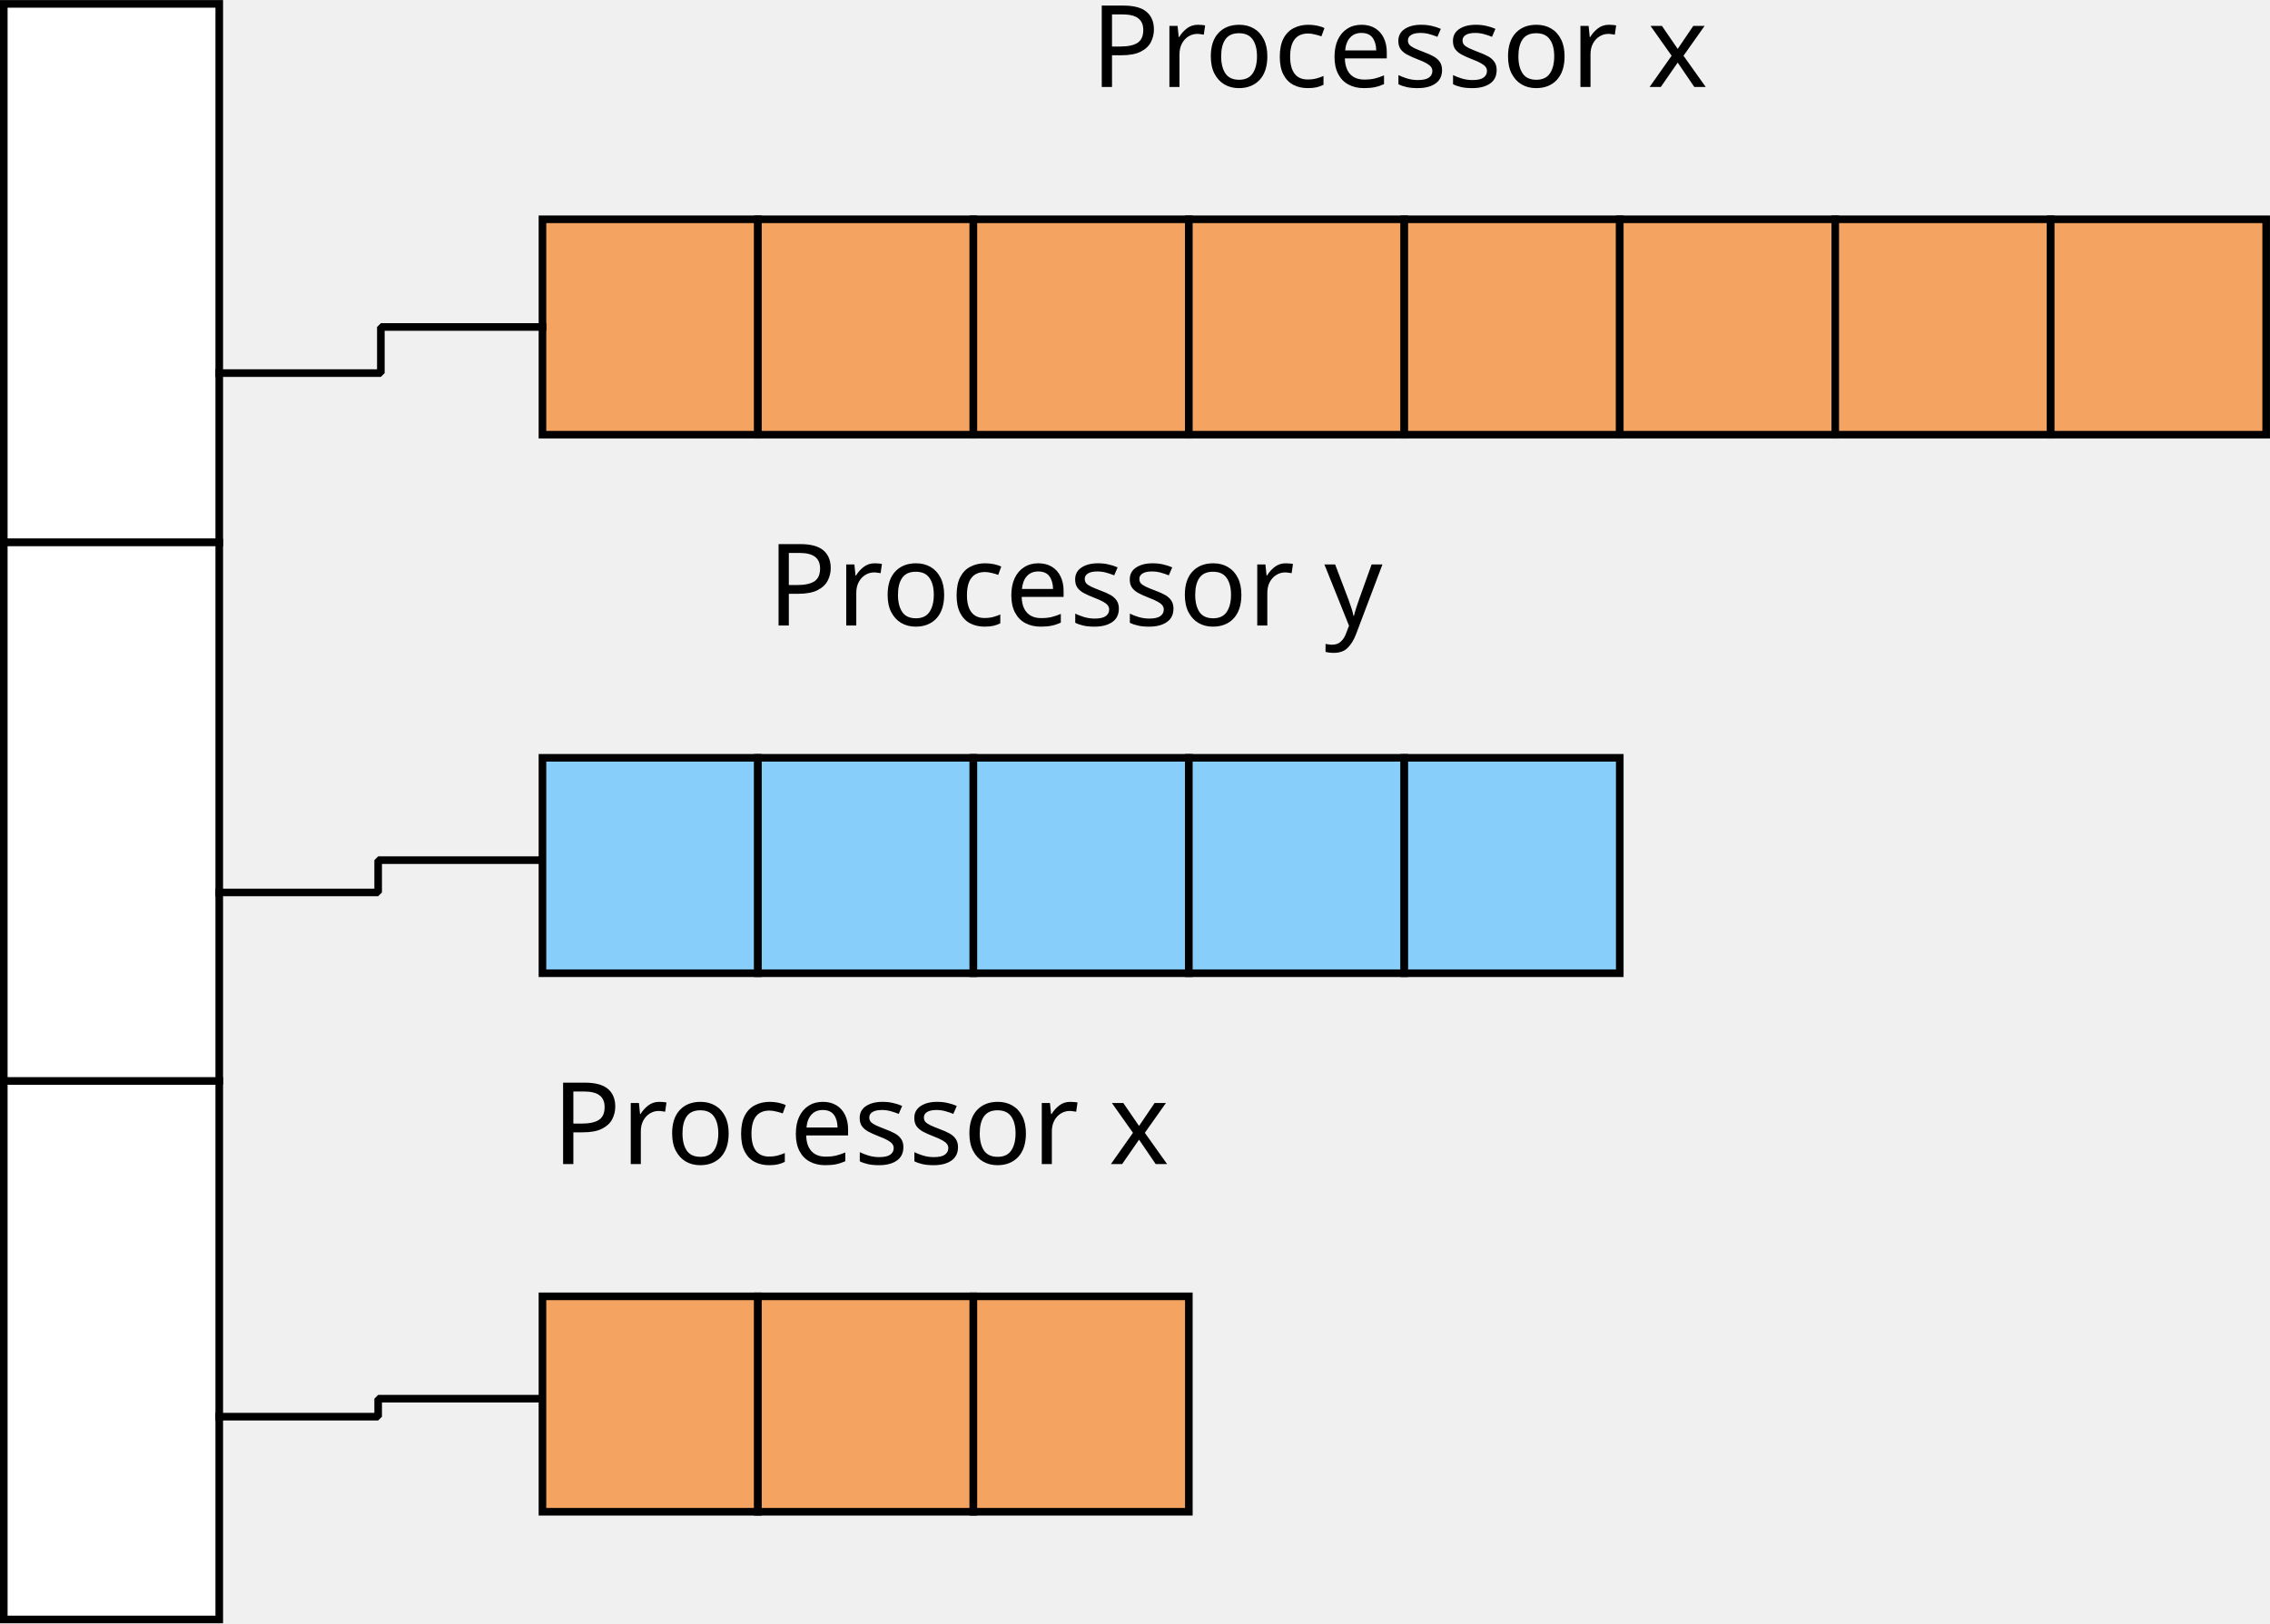
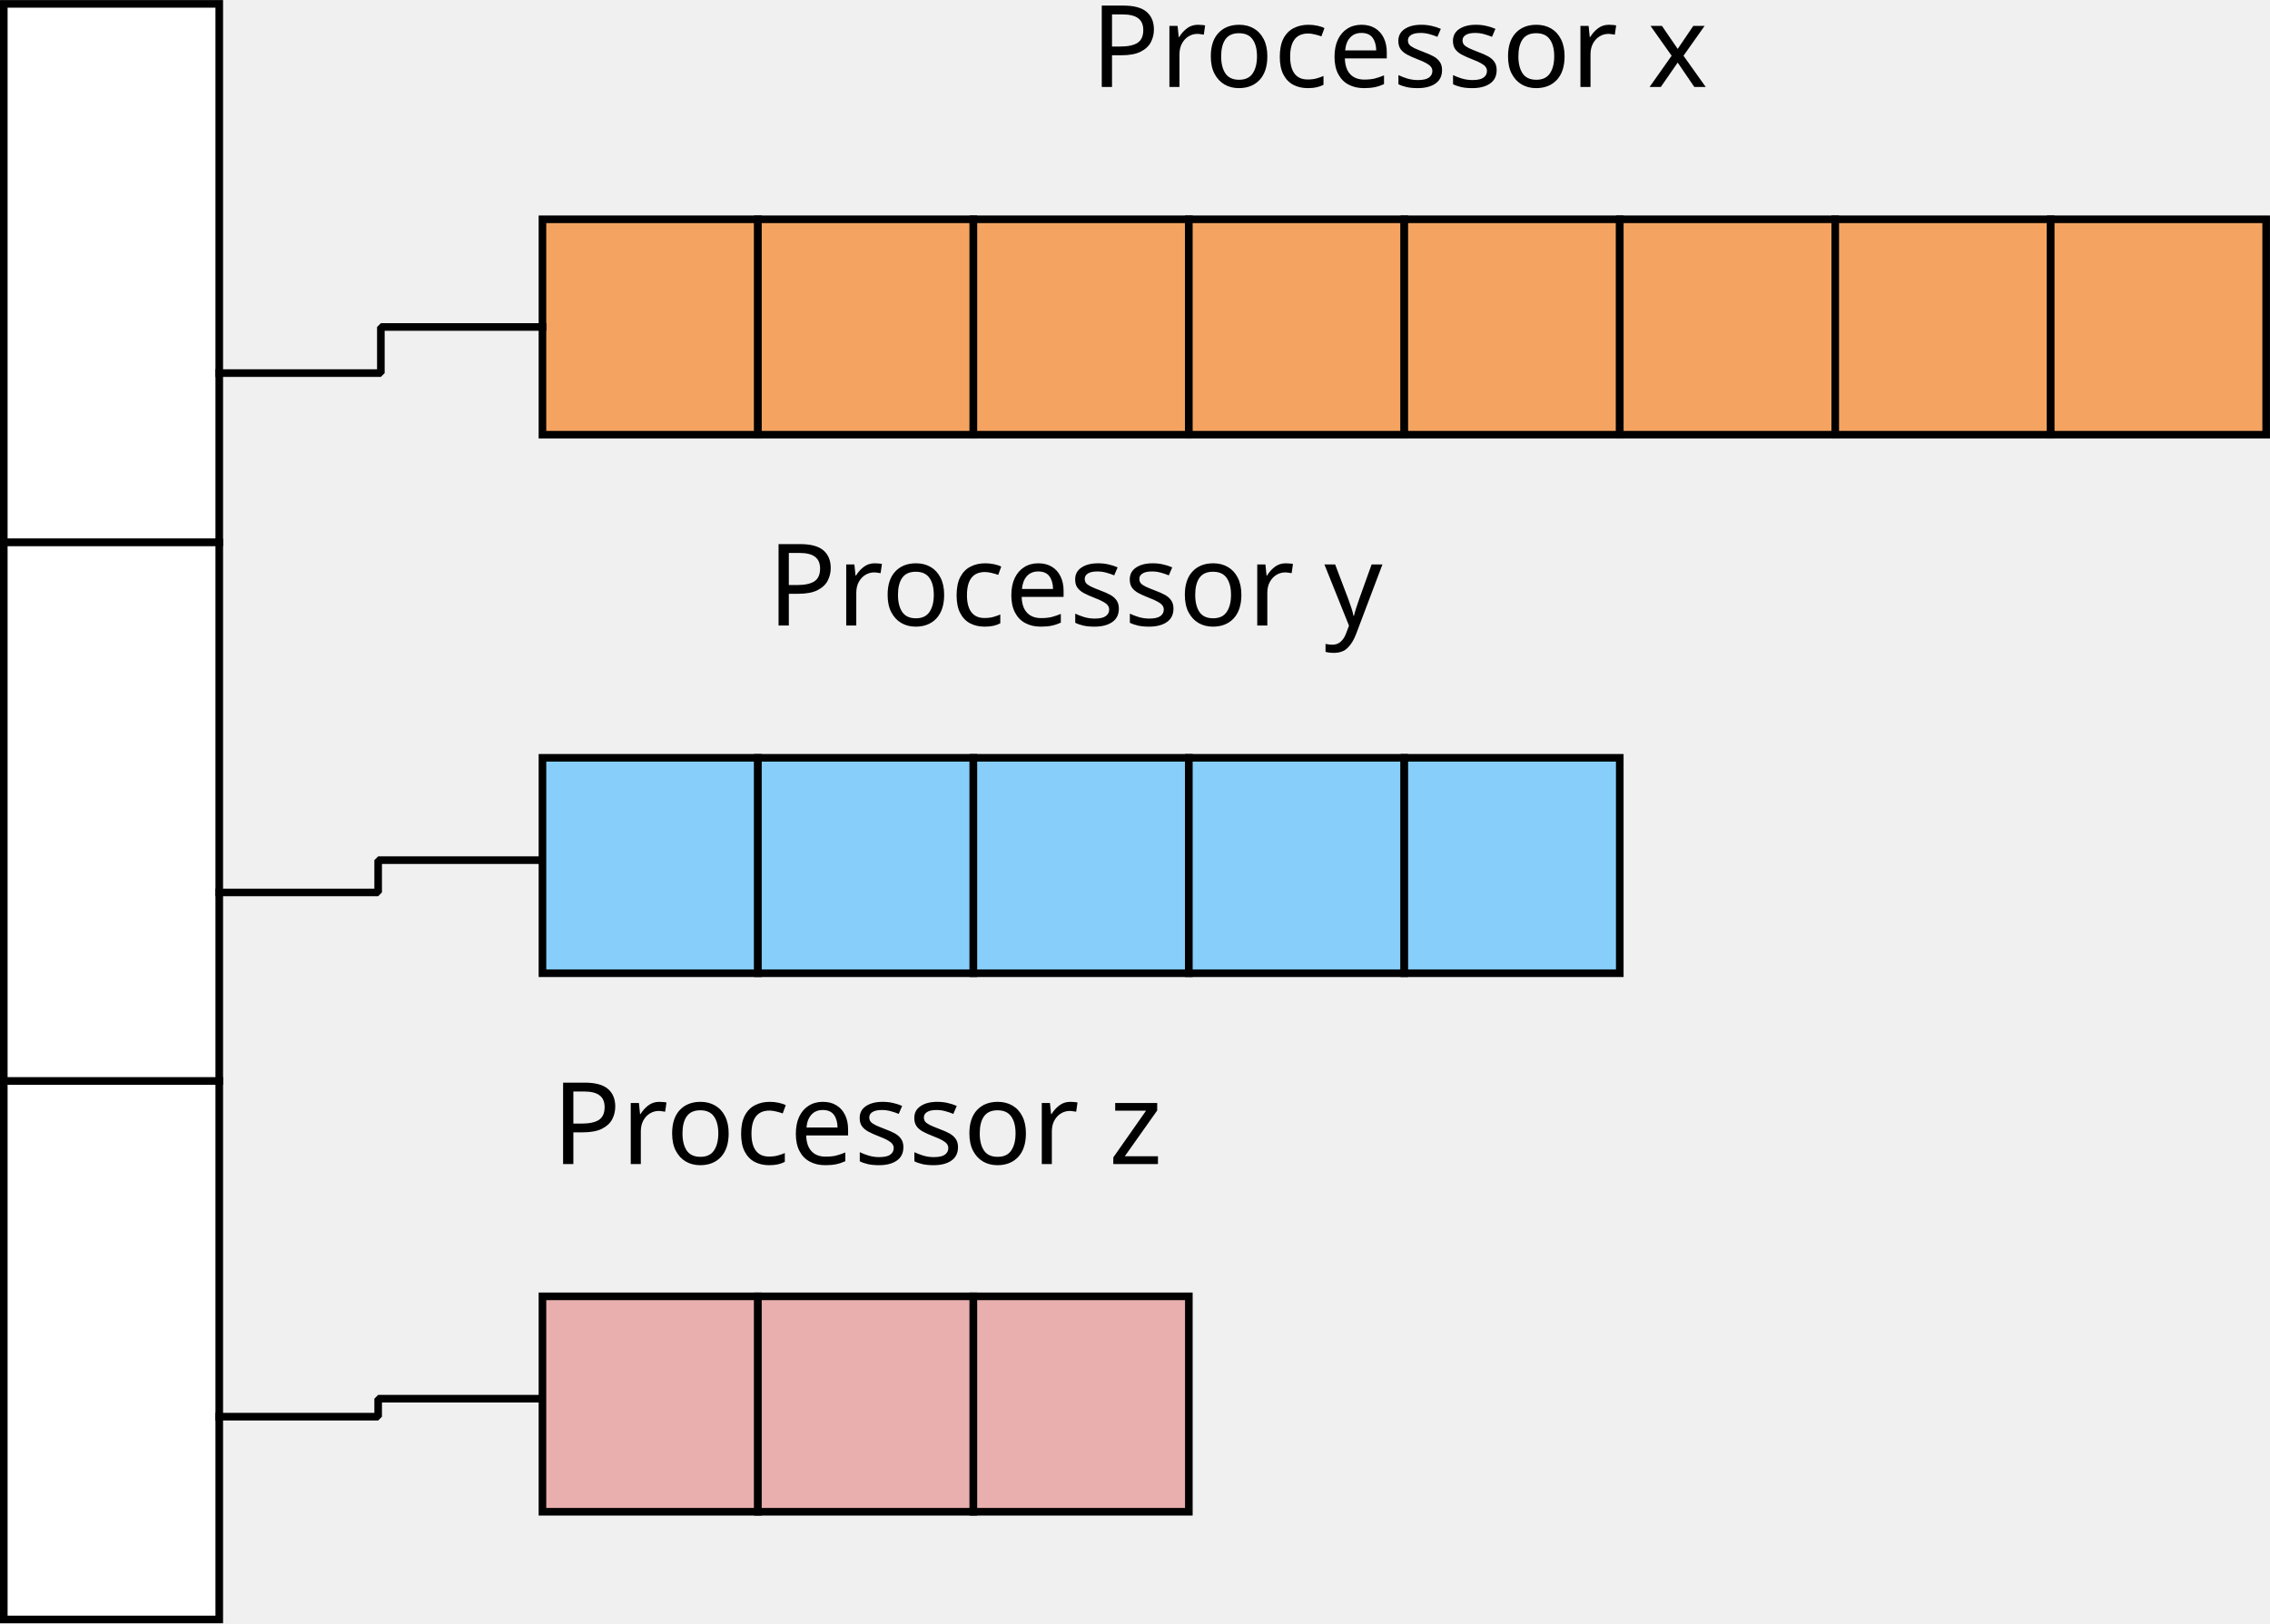
<svg xmlns="http://www.w3.org/2000/svg" width="373.301" height="267" id="svg3114" version="1.1">
  <defs id="defs3116" />
  <text style="font-size:18.75px;fill:#000000;font-family:ComicSans" y="14.31" x="179.371" font-size="15pt" id="shape0">
    <tspan id="tspan3120" y="14.31" x="179.371">Processor x</tspan>
  </text>
  <text style="font-size:18.75px;fill:#000000;stroke:#000000;stroke-width:0;stroke-linecap:butt;stroke-linejoin:miter;stroke-miterlimit:0;font-family:ComicSans" y="102.893" x="126.221" font-size="15pt" stroke-miterlimit="0" id="shape01">
    <tspan id="tspan3123" y="102.893" x="126.221">Processor y</tspan>
  </text>
  <text style="font-size:18.75px;fill:#000000;font-family:ComicSans" y="191.476" x="90.788" font-size="15pt" id="shape02">
-     <tspan id="tspan3126" y="191.476" x="90.788">Processor x</tspan>
+     <tspan id="tspan3126" y="191.476" x="90.788">Processor z</tspan>
  </text>
  <text style="font-size:18.75px;fill:#000000;font-family:ComicSans" y="-109.706" x="303.387" font-size="15pt" id="shape03">
    <tspan id="tspan3129" y="-109.706" x="303.387">Processor y</tspan>
  </text>
  <text style="font-size:18.75px;fill:#000000;font-family:ComicSans" y="-109.706" x="73.071" font-size="15pt" id="shape04">
    <tspan id="tspan3132" y="-109.706" x="73.071">Processor x</tspan>
  </text>
  <text style="font-size:18.75px;fill:#000000;font-family:ComicSans" y="-109.706" x="445.119" font-size="15pt" id="shape05">
-     <tspan id="tspan3135" y="-109.706" x="445.119">Processor x</tspan>
+     <tspan id="tspan3135" y="-109.706" x="445.119">Processor z</tspan>
  </text>
  <g style="fill:none" transform="translate(-17.97763,-88.82906)" id="group0">
    <rect style="fill:#f4a460;fill-rule:evenodd;stroke:#000000;stroke-width:1.25;stroke-linecap:square;stroke-linejoin:miter;stroke-miterlimit:2" y="0" x="0" height="35.433" width="35.433" stroke-miterlimit="2" transform="translate(0.883883,0.883883)" id="Shape" />
    <rect style="fill:#f4a460;fill-rule:evenodd;stroke:#000000;stroke-width:1.25;stroke-linecap:square;stroke-linejoin:miter;stroke-miterlimit:2" y="0" x="0" height="35.433" width="35.433" stroke-miterlimit="2" transform="translate(36.317,0.883883)" id="Shape1" />
    <rect style="fill:#f4a460;fill-rule:evenodd;stroke:#000000;stroke-width:1.25;stroke-linecap:square;stroke-linejoin:miter;stroke-miterlimit:2" y="0" x="0" height="35.433" width="35.433" stroke-miterlimit="2" transform="translate(71.7501,0.883883)" id="Shape2" />
    <rect style="fill:#f4a460;fill-rule:evenodd;stroke:#000000;stroke-width:1.25;stroke-linecap:square;stroke-linejoin:miter;stroke-miterlimit:2" y="0" x="0" height="35.433" width="35.433" stroke-miterlimit="2" transform="translate(107.183,0.883883)" id="Shape3" />
    <rect style="fill:#f4a460;fill-rule:evenodd;stroke:#000000;stroke-width:1.25;stroke-linecap:square;stroke-linejoin:miter;stroke-miterlimit:2" y="0" x="0" height="35.433" width="35.433" stroke-miterlimit="2" transform="translate(142.616,0.883883)" id="Shape4" />
    <rect style="fill:#f4a460;fill-rule:evenodd;stroke:#000000;stroke-width:1.25;stroke-linecap:square;stroke-linejoin:miter;stroke-miterlimit:2" y="0" x="0" height="35.433" width="35.433" stroke-miterlimit="2" transform="translate(178.05,0.883883)" id="Shape5" />
    <rect style="fill:#f4a460;fill-rule:evenodd;stroke:#000000;stroke-width:1.25;stroke-linecap:square;stroke-linejoin:miter;stroke-miterlimit:2" y="0" x="0" height="35.433" width="35.433" stroke-miterlimit="2" transform="translate(213.483,0.883883)" id="Shape6" />
    <rect style="fill:#f4a460;fill-rule:evenodd;stroke:#000000;stroke-width:1.25;stroke-linecap:square;stroke-linejoin:miter;stroke-miterlimit:2" y="0" x="0" height="35.433" width="35.433" stroke-miterlimit="2" transform="translate(248.916,0.883883)" id="Shape7" />
  </g>
  <g style="fill:none" transform="translate(265.4873,-88.82906)" id="group1">
    <rect style="fill:#87cefa;fill-rule:evenodd;stroke:#000000;stroke-width:1.25;stroke-linecap:square;stroke-linejoin:miter;stroke-miterlimit:2" y="0" x="0" height="35.433" width="35.433" stroke-miterlimit="2" transform="translate(0.883883,0.883883)" id="Shape8" />
    <rect style="fill:#87cefa;fill-rule:evenodd;stroke:#000000;stroke-width:1.25;stroke-linecap:square;stroke-linejoin:miter;stroke-miterlimit:2" y="0" x="0" height="35.433" width="35.433" stroke-miterlimit="2" transform="translate(36.317,0.883883)" id="Shape9" />
    <rect style="fill:#87cefa;fill-rule:evenodd;stroke:#000000;stroke-width:1.25;stroke-linecap:square;stroke-linejoin:miter;stroke-miterlimit:2" y="0" x="0" height="35.433" width="35.433" stroke-miterlimit="2" transform="translate(71.7501,0.883883)" id="Shape10" />
    <rect style="fill:#87cefa;fill-rule:evenodd;stroke:#000000;stroke-width:1.25;stroke-linecap:square;stroke-linejoin:miter;stroke-miterlimit:2" y="0" x="0" height="35.433" width="35.433" stroke-miterlimit="2" transform="translate(107.183,0.883883)" id="Shape11" />
    <rect style="fill:#87cefa;fill-rule:evenodd;stroke:#000000;stroke-width:1.25;stroke-linecap:square;stroke-linejoin:miter;stroke-miterlimit:2" y="0" x="0" height="35.433" width="35.433" stroke-miterlimit="2" transform="translate(142.616,0.883883)" id="Shape12" />
  </g>
-   <g style="fill:none" transform="translate(442.6533,-88.82906)" id="group2">
-     <rect style="fill:#f4a460;fill-rule:evenodd;stroke:#000000;stroke-width:1.25;stroke-linecap:square;stroke-linejoin:miter;stroke-miterlimit:2" y="0" x="0" height="35.433" width="35.433" stroke-miterlimit="2" transform="translate(0.883883,0.883883)" id="Shape13" />
-     <rect style="fill:#f4a460;fill-rule:evenodd;stroke:#000000;stroke-width:1.25;stroke-linecap:square;stroke-linejoin:miter;stroke-miterlimit:2" y="0" x="0" height="35.433" width="35.433" stroke-miterlimit="2" transform="translate(36.317,0.883883)" id="Shape14" />
-     <rect style="fill:#f4a460;fill-rule:evenodd;stroke:#000000;stroke-width:1.25;stroke-linecap:square;stroke-linejoin:miter;stroke-miterlimit:2" y="0" x="0" height="35.433" width="35.433" stroke-miterlimit="2" transform="translate(71.7501,0.883883)" id="Shape15" />
+   <g style="fill:#e9afaf" transform="translate(442.6533,-88.82906)" id="group2">
+     <rect style="fill:#e9afaf;fill-rule:evenodd;stroke:#000000;stroke-width:1.25;stroke-linecap:square;stroke-linejoin:miter;stroke-miterlimit:2" y="0" x="0" height="35.433" width="35.433" stroke-miterlimit="2" transform="translate(0.883883,0.883883)" id="Shape13" />
+     <rect style="fill:#e9afaf;fill-rule:evenodd;stroke:#000000;stroke-width:1.25;stroke-linecap:square;stroke-linejoin:miter;stroke-miterlimit:2" y="0" x="0" height="35.433" width="35.433" stroke-miterlimit="2" transform="translate(36.317,0.883883)" id="Shape14" />
+     <rect style="fill:#e9afaf;fill-rule:evenodd;stroke:#000000;stroke-width:1.25;stroke-linecap:square;stroke-linejoin:miter;stroke-miterlimit:2" y="0" x="0" height="35.433" width="35.433" stroke-miterlimit="2" transform="translate(71.7501,0.883883)" id="Shape15" />
  </g>
  <rect style="fill:#ffffff;fill-rule:evenodd;stroke:#000000;stroke-width:1.25;stroke-linecap:square;stroke-linejoin:miter;stroke-miterlimit:2" y="0.638" x="0.623" height="88.583" width="35.433" stroke-miterlimit="2" id="Shape16" />
  <g style="fill:none" transform="translate(88.32225,35.18794)" id="group3">
    <rect style="fill:#f4a460;fill-rule:evenodd;stroke:#000000;stroke-width:1.25;stroke-linecap:square;stroke-linejoin:miter;stroke-miterlimit:2" y="0" x="0" height="35.433" width="35.433" stroke-miterlimit="2" transform="translate(0.883883,0.883883)" id="Shape17" />
    <rect style="fill:#f4a460;fill-rule:evenodd;stroke:#000000;stroke-width:1.25;stroke-linecap:square;stroke-linejoin:miter;stroke-miterlimit:2" y="0" x="0" height="35.433" width="35.433" stroke-miterlimit="2" transform="translate(36.317,0.883883)" id="Shape18" />
    <rect style="fill:#f4a460;fill-rule:evenodd;stroke:#000000;stroke-width:1.25;stroke-linecap:square;stroke-linejoin:miter;stroke-miterlimit:2" y="0" x="0" height="35.433" width="35.433" stroke-miterlimit="2" transform="translate(71.7501,0.883883)" id="Shape19" />
    <rect style="fill:#f4a460;fill-rule:evenodd;stroke:#000000;stroke-width:1.25;stroke-linecap:square;stroke-linejoin:miter;stroke-miterlimit:2" y="0" x="0" height="35.433" width="35.433" stroke-miterlimit="2" transform="translate(107.183,0.883883)" id="Shape20" />
    <rect style="fill:#f4a460;fill-rule:evenodd;stroke:#000000;stroke-width:1.25;stroke-linecap:square;stroke-linejoin:miter;stroke-miterlimit:2" y="0" x="0" height="35.433" width="35.433" stroke-miterlimit="2" transform="translate(142.616,0.883883)" id="Shape21" />
    <rect style="fill:#f4a460;fill-rule:evenodd;stroke:#000000;stroke-width:1.25;stroke-linecap:square;stroke-linejoin:miter;stroke-miterlimit:2" y="0" x="0" height="35.433" width="35.433" stroke-miterlimit="2" transform="translate(178.05,0.883883)" id="Shape22" />
    <rect style="fill:#f4a460;fill-rule:evenodd;stroke:#000000;stroke-width:1.25;stroke-linecap:square;stroke-linejoin:miter;stroke-miterlimit:2" y="0" x="0" height="35.433" width="35.433" stroke-miterlimit="2" transform="translate(213.483,0.883883)" id="Shape23" />
    <rect style="fill:#f4a460;fill-rule:evenodd;stroke:#000000;stroke-width:1.25;stroke-linecap:square;stroke-linejoin:miter;stroke-miterlimit:2" y="0" x="0" height="35.433" width="35.433" stroke-miterlimit="2" transform="translate(248.916,0.883883)" id="Shape24" />
  </g>
  <g style="fill:none" transform="translate(88.32225,123.7699)" id="group4">
    <rect style="fill:#87cefa;fill-rule:evenodd;stroke:#000000;stroke-width:1.25;stroke-linecap:square;stroke-linejoin:miter;stroke-miterlimit:2" y="0" x="0" height="35.433" width="35.433" stroke-miterlimit="2" transform="translate(0.883883,0.883883)" id="Shape25" />
    <rect style="fill:#87cefa;fill-rule:evenodd;stroke:#000000;stroke-width:1.25;stroke-linecap:square;stroke-linejoin:miter;stroke-miterlimit:2" y="0" x="0" height="35.433" width="35.433" stroke-miterlimit="2" transform="translate(36.317,0.883883)" id="Shape26" />
    <rect style="fill:#87cefa;fill-rule:evenodd;stroke:#000000;stroke-width:1.25;stroke-linecap:square;stroke-linejoin:miter;stroke-miterlimit:2" y="0" x="0" height="35.433" width="35.433" stroke-miterlimit="2" transform="translate(71.7501,0.883883)" id="Shape27" />
    <rect style="fill:#87cefa;fill-rule:evenodd;stroke:#000000;stroke-width:1.25;stroke-linecap:square;stroke-linejoin:miter;stroke-miterlimit:2" y="0" x="0" height="35.433" width="35.433" stroke-miterlimit="2" transform="translate(107.183,0.883883)" id="Shape28" />
    <rect style="fill:#87cefa;fill-rule:evenodd;stroke:#000000;stroke-width:1.25;stroke-linecap:square;stroke-linejoin:miter;stroke-miterlimit:2" y="0" x="0" height="35.433" width="35.433" stroke-miterlimit="2" transform="translate(142.616,0.883883)" id="Shape29" />
  </g>
-   <g style="fill:none" transform="translate(88.32225,212.3529)" id="group5">
-     <rect style="fill:#f4a460;fill-rule:evenodd;stroke:#000000;stroke-width:1.25;stroke-linecap:square;stroke-linejoin:miter;stroke-miterlimit:2" y="0" x="0" height="35.433" width="35.433" stroke-miterlimit="2" transform="translate(0.883883,0.883883)" id="Shape30" />
-     <rect style="fill:#f4a460;fill-rule:evenodd;stroke:#000000;stroke-width:1.25;stroke-linecap:square;stroke-linejoin:miter;stroke-miterlimit:2" y="0" x="0" height="35.433" width="35.433" stroke-miterlimit="2" transform="translate(36.317,0.883883)" id="Shape31" />
-     <rect style="fill:#f4a460;fill-rule:evenodd;stroke:#000000;stroke-width:1.25;stroke-linecap:square;stroke-linejoin:miter;stroke-miterlimit:2" y="0" x="0" height="35.433" width="35.433" stroke-miterlimit="2" transform="translate(71.7501,0.883883)" id="Shape32" />
+   <g style="fill:#e9afaf" transform="translate(88.32225,212.3529)" id="group5">
+     <rect style="fill:#e9afaf;fill-rule:evenodd;stroke:#000000;stroke-width:1.25;stroke-linecap:square;stroke-linejoin:miter;stroke-miterlimit:2" y="0" x="0" height="35.433" width="35.433" stroke-miterlimit="2" transform="translate(0.883883,0.883883)" id="Shape30" />
+     <rect style="fill:#e9afaf;fill-rule:evenodd;stroke:#000000;stroke-width:1.25;stroke-linecap:square;stroke-linejoin:miter;stroke-miterlimit:2" y="0" x="0" height="35.433" width="35.433" stroke-miterlimit="2" transform="translate(36.317,0.883883)" id="Shape31" />
+     <rect style="fill:#e9afaf;fill-rule:evenodd;stroke:#000000;stroke-width:1.25;stroke-linecap:square;stroke-linejoin:miter;stroke-miterlimit:2" y="0" x="0" height="35.433" width="35.433" stroke-miterlimit="2" transform="translate(71.7501,0.883883)" id="Shape32" />
  </g>
  <rect style="fill:#ffffff;fill-rule:evenodd;stroke:#000000;stroke-width:1.25;stroke-linecap:square;stroke-linejoin:miter;stroke-miterlimit:2" y="177.804" x="0.623" height="88.583" width="35.433" stroke-miterlimit="2" id="Shape33" />
  <rect style="fill:#ffffff;fill-rule:evenodd;stroke:#000000;stroke-width:1.25;stroke-linecap:square;stroke-linejoin:miter;stroke-miterlimit:2" y="89.221" x="0.623" height="88.583" width="35.433" stroke-miterlimit="2" id="Shape34" />
  <path style="fill:none;stroke:#000000;stroke-width:1.25;stroke-linecap:square;stroke-linejoin:bevel" d="m 36.056,61.37 25,0 1.575,0 0,-7.582 1.575,0 25,0" id="path3178" />
  <path style="fill:none;stroke:#000000;stroke-width:1.25;stroke-linecap:square;stroke-linejoin:bevel" d="m 36.056,146.796 25,0 1.133,0 0,-5.309 1.133,0 25,0" id="shape1" />
  <path style="fill:none;stroke:#000000;stroke-width:1.25;stroke-linecap:square;stroke-linejoin:bevel" d="m 36.056,233.031 25,0 1.133,0 0,-2.961 1.133,0 25,0" id="shape2" />
</svg>
